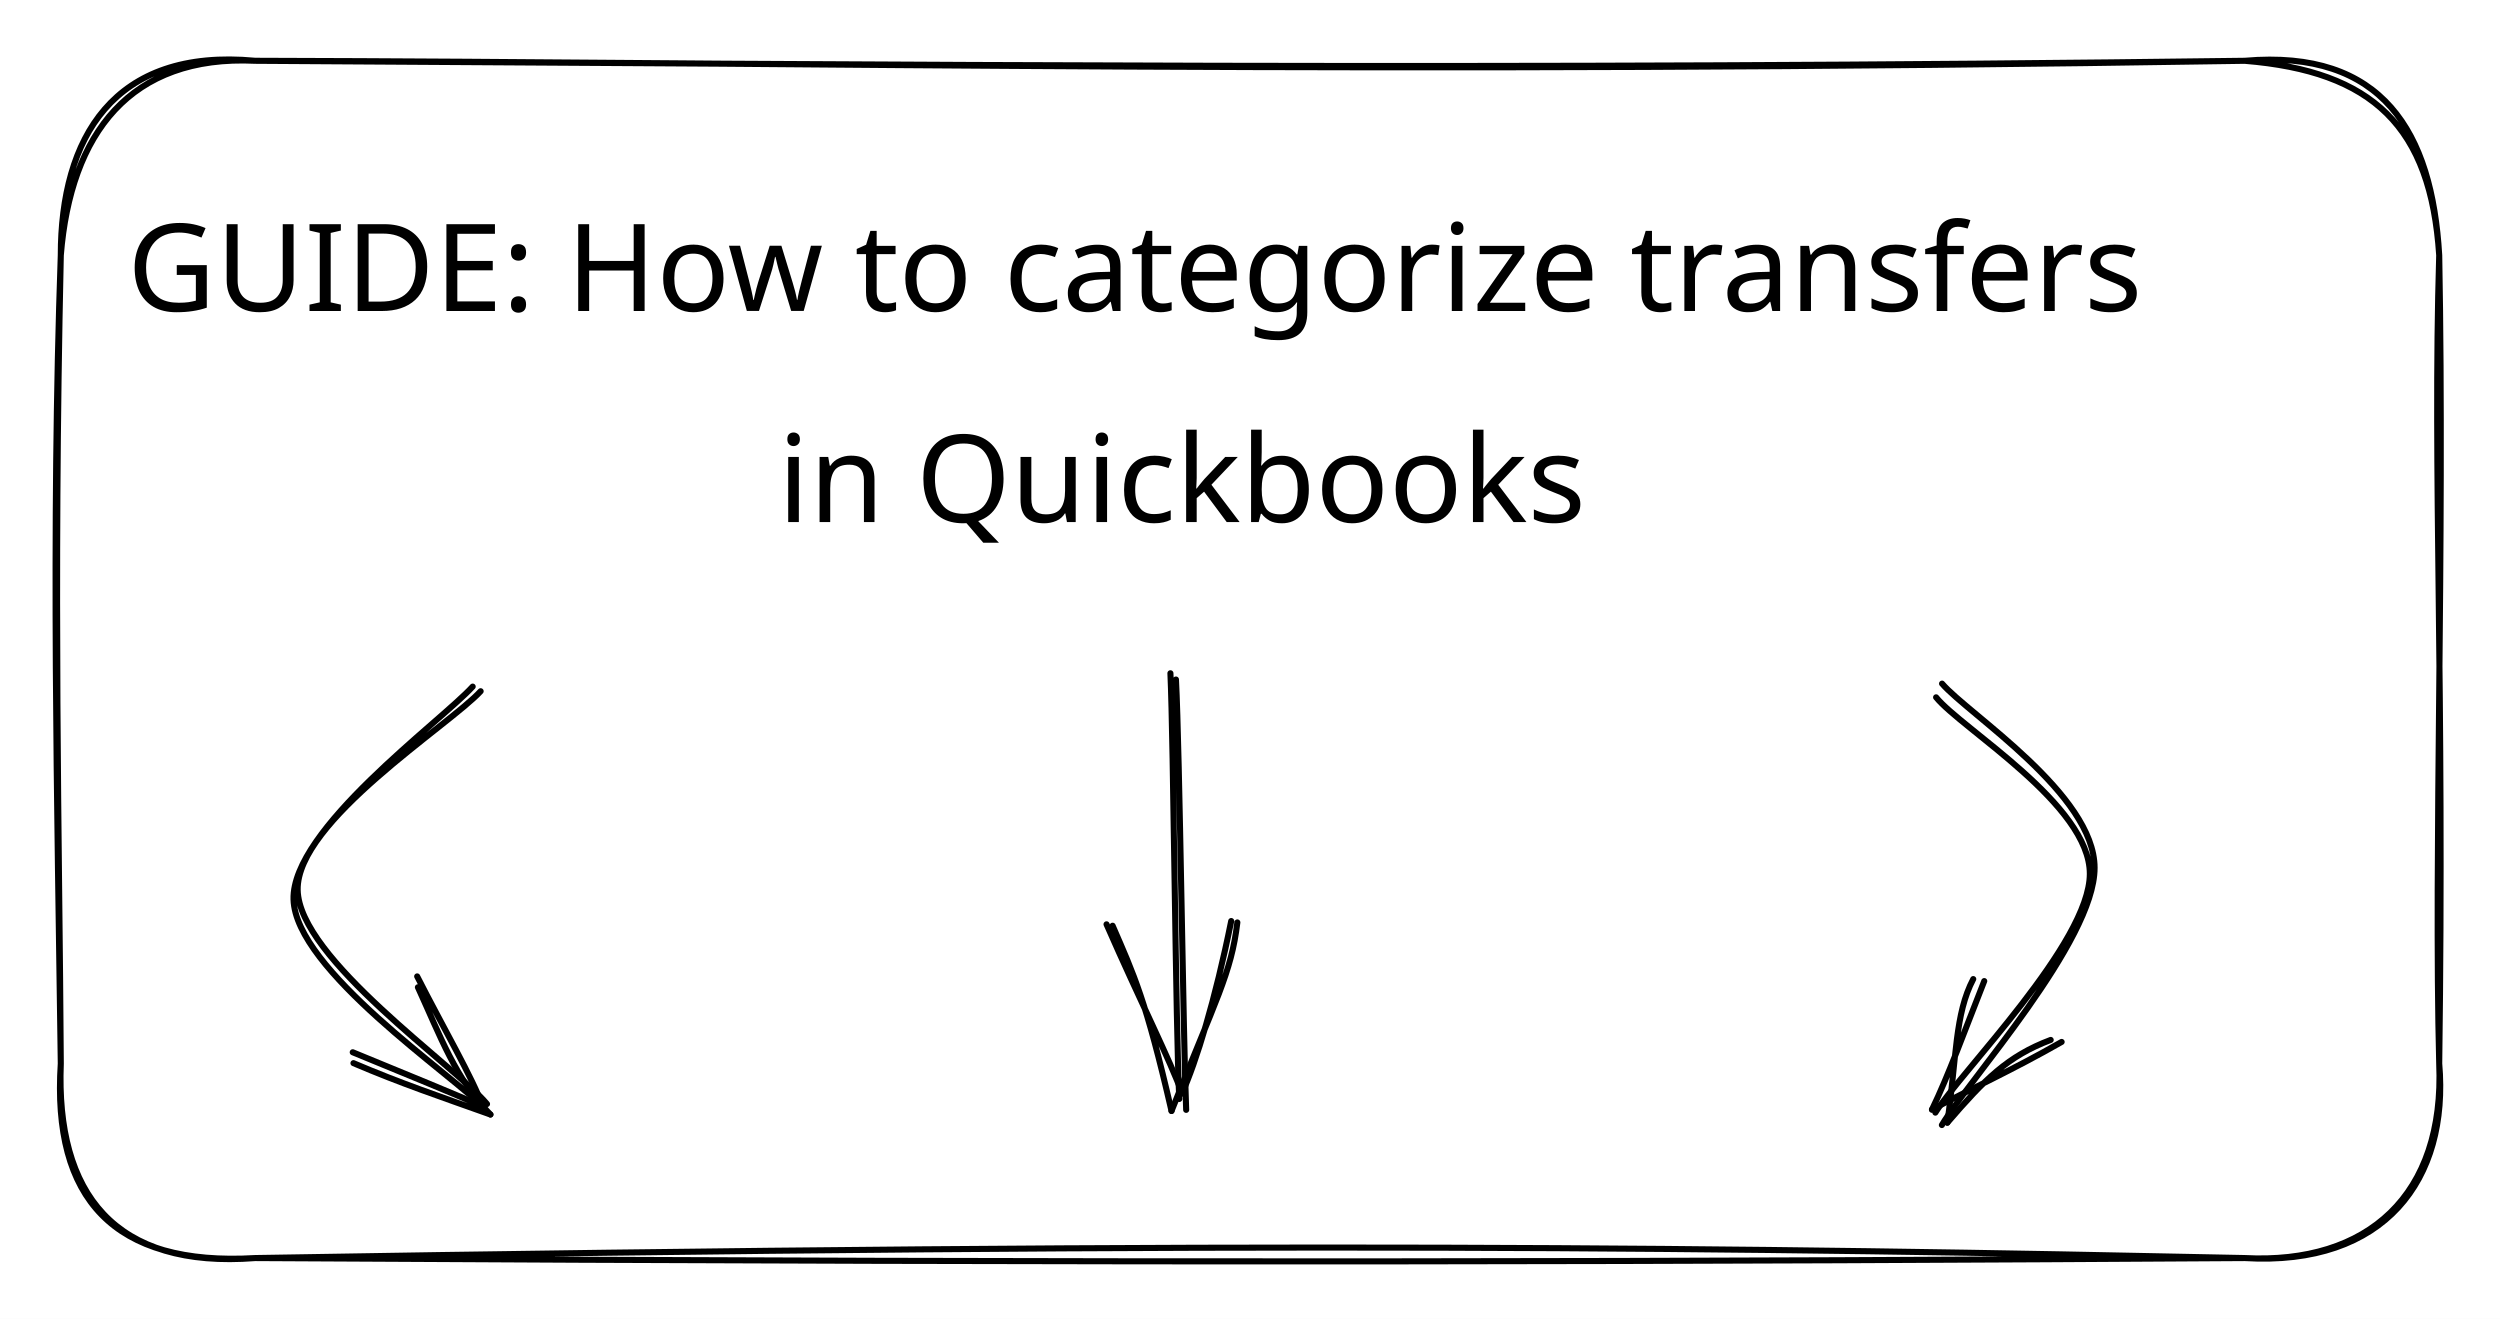
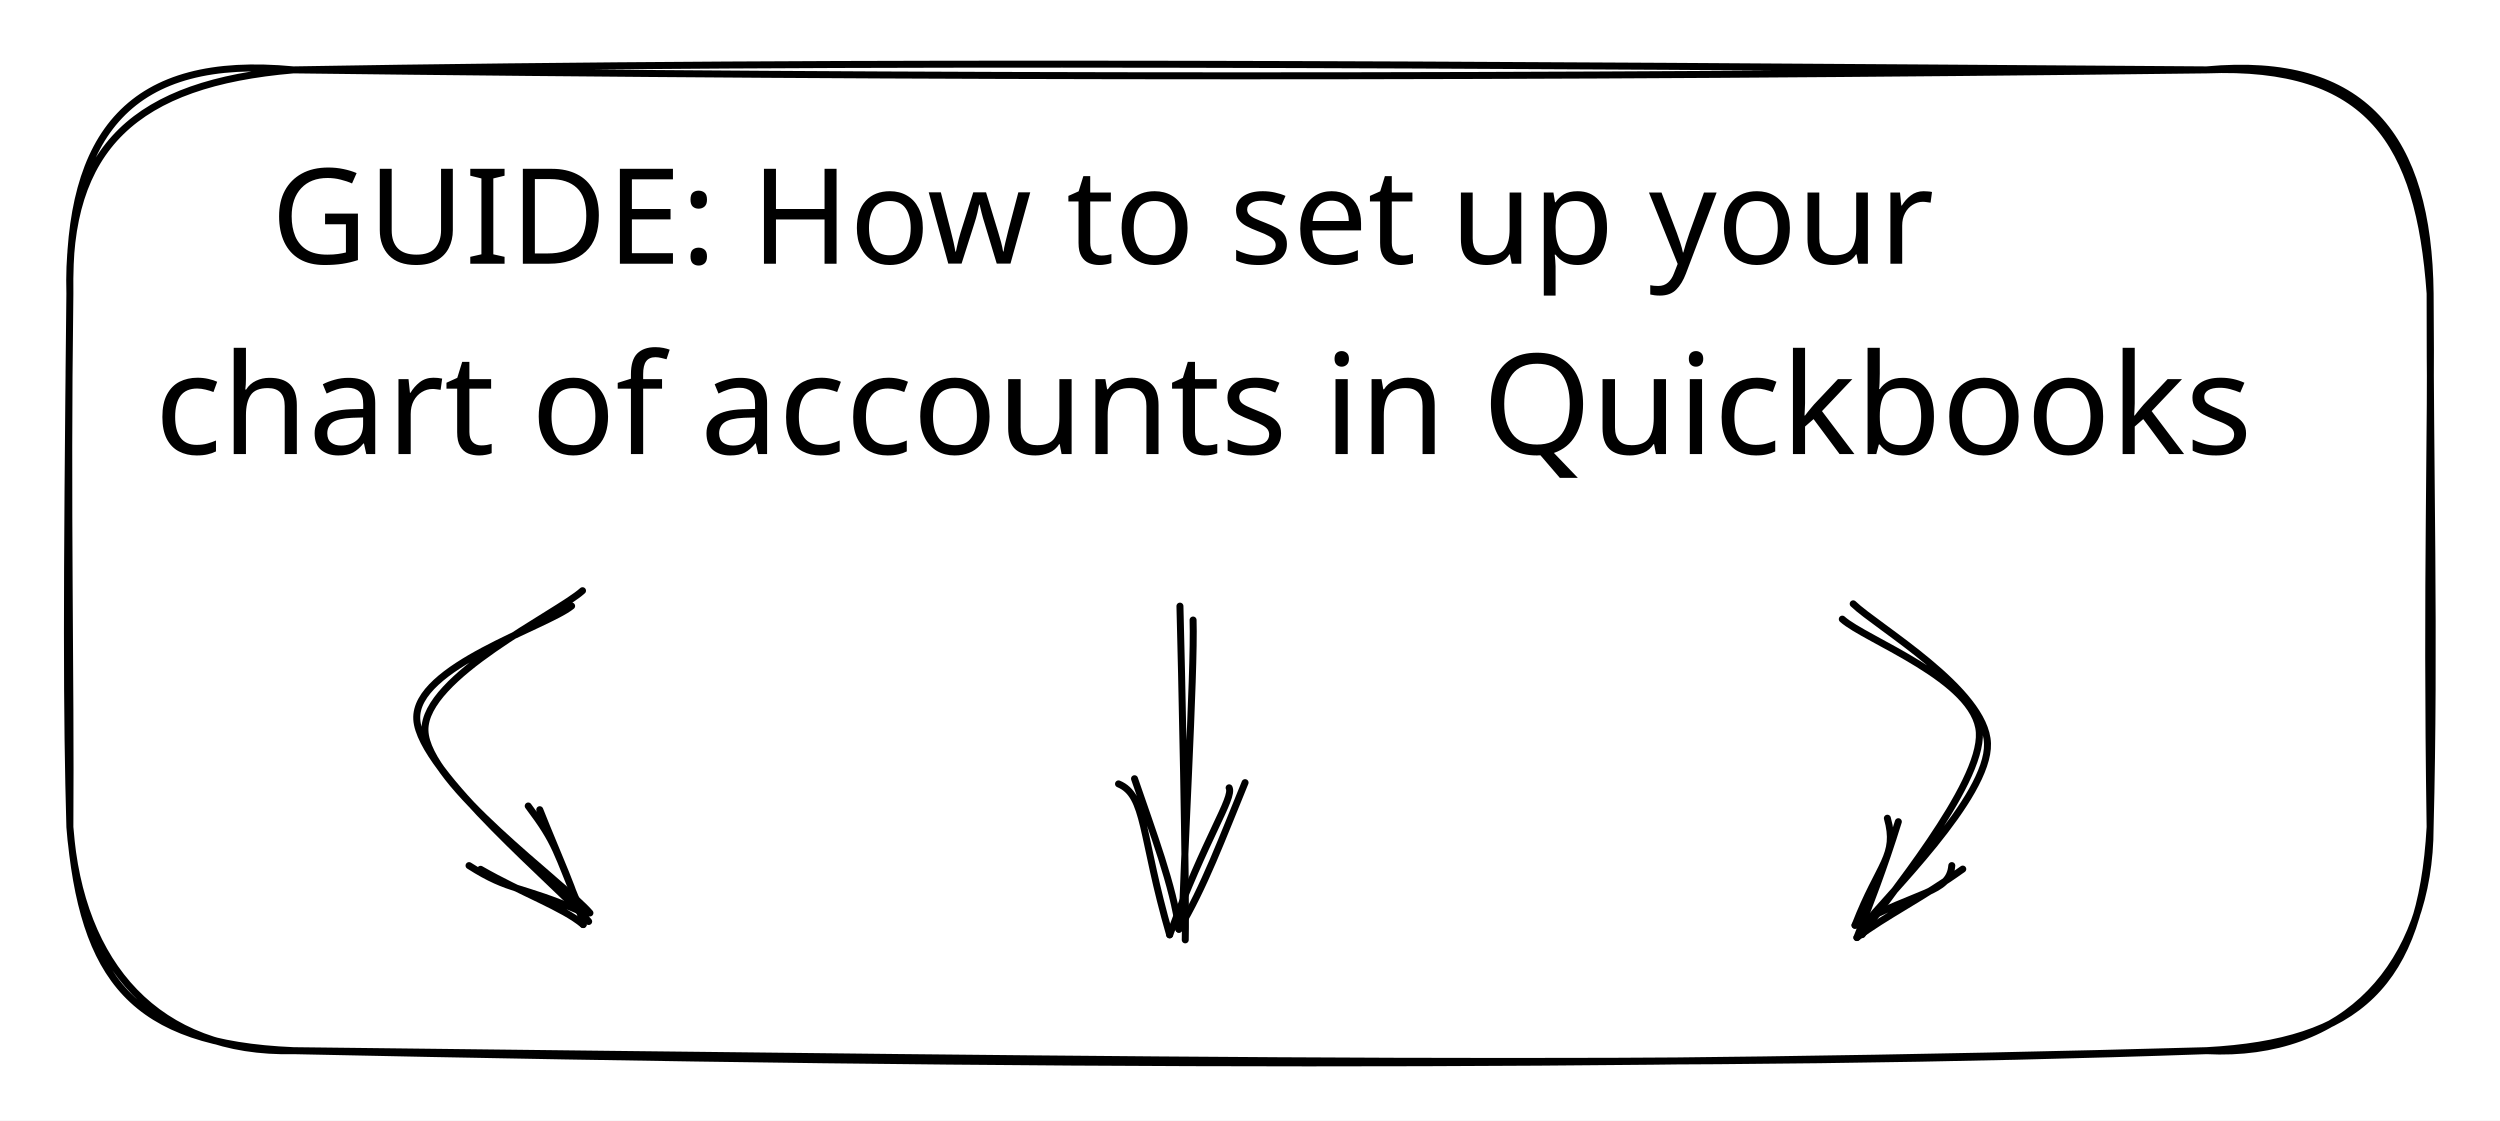
- <svg xmlns="http://www.w3.org/2000/svg" version="1.1" viewBox="0 0 411.25 216.953" width="822.5" height="433.906">
+ <svg xmlns="http://www.w3.org/2000/svg" version="1.1" viewBox="0 0 357.77 160.355" width="715.539" height="320.711">
  
-   eyJ2ZXJzaW9uIjoiMSIsImVuY29kaW5nIjoiYnN0cmluZyIsImNvbXByZXNzZWQiOnRydWUsImVuY29kZWQiOiJ4nO1YbVPbOFx1MDAxMP6eX+FJvzau3mXzXHIor3dN6dFcdTAwMGVcdTAwMDc3nVx1MDAxYmFcdTAwMGJHXHUwMDE3x3JthUA7/PeTTbBcdTAwMWMnTFx0XHUwMDA3XHUwMDA3M3f6XHUwMDAw8e5Ku9I+j7TSj57n9c11LvtcdTAwMWJeX15FXCJVcSFm/beV/FJcdTAwMTal0plVofq71NNcIqotR8bk5ca7d1wiz/1EmXOtx36kJ7fdZConMjOlNfzDfnvej/pvy1EhIyOyJJV1h1rlfEFcbrrSoc5qvzCgiNNcdTAwMTBcdTAwMDHeWKjyvfVnZGzVXHUwMDE3XCItpdNUov4+XHUwMDBitrbU74ffwDZVm8HsXHUwMDE3tlx1MDAxYmfO7YVK02Nznd7OSkSjadFcbqo0hVx1MDAxZctcdTAwMTNcdTAwMTWbUeW9I2/6ldqumutV6GkyymRZLvTRuYiUua5kwE3wdlx1MDAxNTY8J7myX1x1MDAxOIY+Zlx1MDAxY1x1MDAwNpw28qonXHUwMDA20Echa4tvQ9nWqS6qUN6AurlgzkU0TmxEWdzYmEJkZS5cbpsjZzebT1x1MDAxMofWXHUwMDA1XHRdI43JSKpkZKpcdITMXHUwMDBmKYaoXHUwMDE1hqwzXHUwMDAwXHTEXGbRkLl5V87zg7hGw9f2XHUwMDFhZfF8je7g4Vx1MDAwMILnklx1MDAxYjeNyn6nXHUwMDA1LDfUNI/Fbf4hXHUwMDBiOSCYhFx1MDAwNFFcdTAwMTdAqrKxVWbTNHUyXHUwMDFkjVx1MDAxZGR6LV9LWDXyyqyCKcf3opRcdTAwMTBcdTAwMTZcIoopfjBKf1x1MDAxNX/CPSE/nspttndcdTAwMWFccoKry/3y1aNcdTAwMTRcdTAwMDNcdTAwMWZcdTAwMDPCllCKLDzwc2KUcVx1MDAxZvLQ8lx1MDAwM0BOeVx1MDAwMJchulxmzZCigFx1MDAwMFx1MDAwNvlcdTAwMWHIXFzAzHpcdTAwMTCkLMRrQNClWmfmWH2vVlx1MDAxYoFcdTAwMDXprpio9HohWzU27WrtfTl4v7Ph7euZZ7RcdTAwMTfZWFx1MDAxMl3YQbx6XHUwMDE5Lyw8+1x1MDAwYn02U5VUXHUwMDE47qfyYlx1MDAxMdxG2SOgUVx1MDAxYp07bWRjXHUwMDEwKpPFQdydi3WWqEykn1x1MDAxZlx1MDAxMY9dXHUwMDFiud/sLH4rceeilJW23vhcdTAwMWbFUVx1MDAwNO8/SkhAOFx1MDAwMmucJGfi4Ft0NCx3dlx1MDAwNrNcdTAwMGbJXHUwMDEwXGa/z/Y/vnaOXHUwMDEyzH2MXGJcdTAwMDJcdTAwMTaS0C5HazuvqcqgzyhDz8dVaDdcdTAwMDN7IFx1MDAwNFx1MDAxY1x1MDAxMcwowmTFefLCZKVcdTAwMTAhwtuAfFayqsz7NFXRuCqa/mVe3uP6KSgoikLPVpZzgHald1x1MDAxY0TAZlx1MDAwMPMwfDBcdTAwMDcn8Sk/1ifjwyBcdTAwMWR+2j08m5HocPjaOUht1cYtlpfKOVx1MDAwMrBcdTAwMGZoQJ/3sPRBx0PDO1x1MDAwZXxcdTAwMThCy7NlXHUwMDAyMkYoQlx1MDAxY61DwOU6XHUwMDBl/aM6jlwiaCvRx/CyNKIwWyqLVZZ0u8gsvkeTitJs68lEXHUwMDE5XHUwMDFixpFWmela1ONuVkhcdTAwMWZJscQ2O3Jb16VEXo3oLkVVc788h5n6o/n99e1K66WsVq2VT9e/1/6/NntcdTAwMTnvXG6bXHUwMDAzXHUwMDE04Vx1MDAwMFx1MDAwN5CDh1e5e2djNGDJyc7x+Vx1MDAxN2H48KBcdTAwMThPd187e1x1MDAxOeK+reZtlYm67CU+IZ1r0Fx1MDAxM5NcdTAwMTdRn/HFXHUwMDBin2MvtHdEjILV1zC7q1JInOZcdTAwMDXoi0nAgv/pu8p6Oa9Vs/cpu+8u0nd1f+gvXHUwMDAyr2otPDxcdTAwMTX7g6ArdOUzXHUwMDBlXHUwMDAxXHRx4Fx1MDAxMPYz9seT66Oj8q/L4mj3828yXHUwMDFiXHUwMDAwPUiT185+XHUwMDFjXHUwMDA0PuyQrCE/s3eIZz26oVx1MDAwZmDnoaWhP1x1MDAwYn3KXHRaKCru6I+rN5CQ8lx1MDAxNz29MVx1MDAwZtZ6hflcdTAwMGbRf1C9nGB7KetQXHUwMDE4Y9+Wy/WLys+GsFtFZ/doXHUwMDAx4j7+9+bD9UWeXHUwMDFmXHUwMDFim68m71x1MDAxNiAqnl9l3LL0L5WcbS2j9s1F3fq9OTgq8spcdTAwMWFEN72bv1x1MDAwMVF6fDwifQ==
+   eyJ2ZXJzaW9uIjoiMSIsImVuY29kaW5nIjoiYnN0cmluZyIsImNvbXByZXNzZWQiOnRydWUsImVuY29kZWQiOiJ4nN1Y21LbSFx1MDAxMH3nK1TOK1HmfslcdTAwMWJcdTAwMDSWuCpcdFx0hFx1MDAxMLKVSlx0Wba1XHUwMDE2klwijTGQ4t+3RzZcdTAwMWFZNsZcdTAwMDSSZaNcdTAwMDeQenpmeqZPn+72j1xyz+uYyzzqvPQ60UVcdTAwMTgkca9cYiadTSs/j4oyzlJcdTAwMThcItV3mY2LsNJcdTAwMWNcdTAwMWGTly9fvFxi8txcdTAwMWbE5jTLRn6YnU2nRUl0XHUwMDE2paZcdTAwMDTFv+Hb835Uf1x1MDAxYlx1MDAxYpnowlS6lbSxXHJjbem7LK22xJgqhqlEvNaIy1x1MDAxZNjKRD1cdTAwMTjuXHUwMDA3SVx1MDAxOblcdTAwMTEr6pwnu1vUbIHRr6PB96OdyXDv47nbtlx1MDAxZifJoblMplx1MDAwN1xuwuG4iNxoaYpsXHUwMDE0XHUwMDFkxz0ztLu35PW8MoNcdTAwMGJzs4psPFx1MDAxOKZRWc7NyfIgjM2llSFUS4N0UK3hJFx1MDAxN/BFOfE5XHUwMDEzSrpz2omUKFx1MDAxZs2Lp5a8ypKssJY8Q9XjbDlccsLRXHUwMDAwXGZKe7WOKYK0zINcdTAwMDK84/QmszNcdTAwMTKFfSlcYmZcXGuBNG1sNYziwdBYXHUwMDFk6kvJXHUwMDE5RVxuWXdIpJw5UeVcYoU0U0pgWVx1MDAwZlhcdTAwMWLybq+Cw9fmTaW92U2l4yRxZtuB3Vx1MDAwNoTcnHHeXHUwMDBipu7GQkvEKNVSUV2PJ3E6ai+XZOFoXHRC+llqXHUwMDBl46tcblnaR1x1MDAwNFHGXHUwMDA0nEtSKvic1l/BWZxcXM75s4IvXFzn3lF3Z/el9zqbeCbzysh449y7XHUwMDA0vIHOnPJWXHUwMDEyXHUwMDBmLL47SdSfXHUwMDA3vokh5Ophk+VuNITNgziNim6vfaisiFx1MDAwN3FcdTAwMWEkXHUwMDFm72NcYtxO9PrGkdgnvIGUMrKjVi4r4fXm8sAtotBMcbssejFqS2+ilyGlXHUwMDE0p4quXHUwMDFkvKjbPVPd/U/x8btcdTAwMWXLTlx1MDAwZcaf9072n3zw2vhcdTAwMDDs44XwxdxHXHUwMDEyUUx+XfxSKmFzzec2qSNcdTAwMTcz5FPeYpZZzGLAPlx1MDAwMfdgXHUwMDE3SndcdTAwMDftXHI2XHUwMDFjOuhMcv17YnklUG/LMPz2XHUwMDA0I1xiMJ9iSK+N0clcdTAwMTU+eNtcdTAwMWZ9/qaP3uxE6eHo07fu+yePUcp9jVx1MDAxONGLOYYzn1x1MDAxM0lcdTAwMTn9hVmGYulzqSXGXHUwMDFhICmWQZUsXHUwMDAyXHUwMDE0/FwiXHUwMDE5Rlxyan5oVqnR63BcXPt1p9hOXHUwMDA2e2n38vvpu9ORLIcyO3JHmcNZUFx1MDAxNNmkU49cXG+uWnf/NOXD8T/H6PmX8iQ4uEAhXHUwMDFl6kdYtzx//za7ynfxm519Prh6e3Clt7+st+7sbUVcXDLCXHUwMDA1J1x1MDAwZsyxXHUwMDA0zUlX5NRwXHUwMDE4XHUwMDE0xsv6Xlx1MDAxMIbgM1N6cep9XHUwMDE4x+HIXHUwMDE2meXvzatrXHUwMDFis15uVSspa+qaJZwlaFt4w1lcdTAwMDJDrYZcdTAwMWG11l2MtVx1MDAxYdlPlLGYoj4h7fRZMZamPsKtfPvYjIV8xTFfylRM+Fx1MDAxNCGp8Fx1MDAxMsriilx0KVx1MDAxYlx1MDAxNc/PpFTyoJTKkOSNhHeP0C1cclx1MDAwMH87TntxOpg3bNbcdddIgFWwh+OyukMkgO+5VJwpKZv3Ym8myK3R1GfK5p6FM0dpz9kyb35QmlfZ2Vls4ODvszg1bY3qJFs2tIZRsFx1MDAxMPCwcnOsXHUwMDFkg7ldcT5duDfPwbT6qN+/bi7Vfr5cdTAwMDAk+zQg5Fx1MDAxNtho/r83X0jSXHUwMDE21jWO1EpAd6ZcXCDexVx1MDAxOKtz1lx1MDAxM2VcZigwfEyVkEIyXHUwMDAyeHNd6pQ1iE8kpDWNoK0mUFx0/TLugN6SwZ2DXHJcblpLXCLdTo5DuM8pdJ2EQ0kklHDOu2FcdTAwMTIo1jCUx/xh1flcdTAwMDOpXHUwMDA0TGgk8f+QSiCM4LrgLqVEXG4zyt2NOSohvmScXHUwMDEwXHUwMDBl7rVcdTAwMGXm6lx1MDAwZuWUW/FVXHIqXHUwMDFmXHUwMDAynlx1MDAwYqYt6SpB71pccvlcdTAwMThCXHUwMDAyXHUwMDE2RIhILSSXrLneXHUwMDAyUlx1MDAxZouwXGLmbelccmNBcGrBmFq/KVtdXGY/UcKC5tcnXHUwMDFhvMS5otCFKlfSTVx1MDAxOVx1MDAwYkCvmeRcdTAwMWFTSWSjT3/0XHUwMDFmXHUwMDAxgVx1MDAxYTVcdTAwMDIrlFwiSFCuXHUwMDFjXHUwMDFk/e9cdTAwMThLXHUwMDEz8VO/XHI+fvFcdTAwMDO+U1QyKVx0dLJIqIbSjLCgNoBcXIU5Vda/Soo/lLCe31x1MDAwZTD73JuyIFx1MDAxYlx1MDAxMFxm1Vx1MDAxM0VcXGGYJn6OsTZmXHUwMDFidII8PzRcdTAwMDCk2u+A3Lg362LdrXXO42iyvVx1MDAxOFvP+tVjXHUwMDFi7Mpzlm6iXG7d11x1MDAxYtf/XHUwMDAyXHUwMDFm9S2fIn0=
  <defs>
    <style class="style-fonts">
      @font-face {
        font-family: "Virgil";
        src: url("https://unpkg.com/@excalidraw/excalidraw@0.15.3/dist/excalidraw-assets/Virgil.woff2");
      }
      @font-face {
        font-family: "Cascadia";
        src: url("https://unpkg.com/@excalidraw/excalidraw@0.15.3/dist/excalidraw-assets/Cascadia.woff2");
      }
    </style>
  </defs>
-   <rect x="0" y="0" width="411.25" height="216.953" fill="#ffffff" />
-   <g stroke-linecap="round" transform="translate(10 10) rotate(0 195.625 98.47656)">
-     <path d="M32 0 M32 0 C123.99 0.23, 215.52 2.31, 359.25 0 M32 0 C135.88 0.63, 240.33 1.56, 359.25 0 M359.25 0 C380.28 1.71, 389.86 10.75, 391.25 32 M359.25 0 C381.91 -1.97, 390.08 11.67, 391.25 32 M391.25 32 C392.14 80.32, 390.37 130.31, 391.25 164.95 M391.25 32 C390.18 67.93, 392.11 102.38, 391.25 164.95 M391.25 164.95 C392.2 186.64, 379.51 198.01, 359.25 196.95 M391.25 164.95 C392.91 184.06, 382.29 198.35, 359.25 196.95 M359.25 196.95 C278.52 195.23, 197.25 194.13, 32 196.95 M359.25 196.95 C271.22 197.51, 182.37 197.84, 32 196.95 M32 196.95 C8.75 198.33, -1.45 187.29, 0 164.95 M32 196.95 C8.93 198.75, -0.84 186.49, 0 164.95 M0 164.95 C-0.57 122.23, -1.6 77.71, 0 32 M0 164.95 C-0.23 127.34, -1.25 88.65, 0 32 M0 32 C1.62 11.91, 11.42 -1, 32 0 M0 32 C0 12.78, 8.6 -2.21, 32 0" stroke="#000000" stroke-width="1" fill="none" />
+   <rect x="0" y="0" width="357.77" height="160.355" fill="#ffffff" />
+   <g transform="translate(38.78516 22.97656) rotate(0 140.8811 11.88772)">
+     <text x="0" y="0" font-family="Virgil, Segoe UI Emoji" font-size="19.02px" fill="#000000" text-anchor="start" style="white-space: pre;" direction="ltr" dominant-baseline="text-before-edge">GUIDE: How to set up your  </text>
  </g>
-   <g transform="translate(20.9375 35.64062) rotate(0 183.5899 12.5)">
-     <text x="0" y="0" font-family="Virgil, Segoe UI Emoji" font-size="20px" fill="#000000" text-anchor="start" style="white-space: pre;" direction="ltr" dominant-baseline="text-before-edge">GUIDE: How to categorize transfers</text>
+   <g stroke-linecap="round" transform="translate(10 10) rotate(0 168.8848 70.17773)">
+     <path d="M32 0 M32 0 C113.8 -1.4, 196.41 -0.74, 305.77 0 M32 0 C122.31 1.12, 211.12 1.15, 305.77 0 M305.77 0 C329.1 -0.9, 336.22 10.36, 337.77 32 M305.77 0 C328.3 -2.08, 337.53 9.64, 337.77 32 M337.77 32 C338.01 53.81, 337.21 71.54, 337.77 108.36 M337.77 32 C337.73 56.07, 338.46 81.92, 337.77 108.36 M337.77 108.36 C336.5 130.96, 327.38 139.2, 305.77 140.36 M337.77 108.36 C337.75 127.98, 325.55 141.37, 305.77 140.36 M305.77 140.36 C233.33 142.94, 159.5 141.82, 32 140.36 M305.77 140.36 C221.57 142.73, 138.42 142.65, 32 140.36 M32 140.36 C8.87 139.37, 1.85 130.11, 0 108.36 M32 140.36 C12.63 140.81, 1.44 128.17, 0 108.36 M0 108.36 C0.15 86.64, -0.43 62.88, 0 32 M0 108.36 C-0.46 92.11, -0.47 75.97, 0 32 M0 32 C-0.58 11, 9.46 1.92, 32 0 M0 32 C-0.33 8.96, 8.71 -2.22, 32 0" stroke="#000000" stroke-width="1" fill="none" />
  </g>
-   <g transform="translate(127.957 70.35938) rotate(0 63.12994 12.5)">
-     <text x="0" y="0" font-family="Virgil, Segoe UI Emoji" font-size="20px" fill="#000000" text-anchor="start" style="white-space: pre;" direction="ltr" dominant-baseline="text-before-edge">in Quickbooks</text>
+   <g transform="translate(22.14258 49.45703) rotate(0 158.7899 12.5)">
+     <text x="0" y="0" font-family="Virgil, Segoe UI Emoji" font-size="20px" fill="#000000" text-anchor="start" style="white-space: pre;" direction="ltr" dominant-baseline="text-before-edge">chart of accounts in Quickbooks</text>
  </g>
  <g stroke-linecap="round">
-     <g transform="translate(192.3945 111.7617) rotate(0 1.542969 35.0957)">
-       <path d="M1.05 0.02 C1.66 11.76, 2.25 59.06, 2.73 70.81 M0.14 -1.01 C0.65 10.34, 1.01 57.45, 1.6 69.02" stroke="#000000" stroke-width="1" fill="none" />
+     <g transform="translate(169.459 87.94141) rotate(0 -0.4257812 23.15039)">
+       <path d="M-0.6 -1.2 C-0.39 6.52, 0.33 38.83, 0.16 46.56 M1.28 0.79 C1.53 8.1, -0.19 37.05, -0.25 44.58" stroke="#000000" stroke-width="1" fill="none" />
    </g>
-     <g transform="translate(192.3945 111.7617) rotate(0 1.542969 35.0957)">
-       <path d="M-9.37 40.52 C-5.86 48.6, -3.88 52.75, 0.32 70.99 M-10.37 40.29 C-4.82 52.96, 0.22 62.9, 2.05 68.11" stroke="#000000" stroke-width="1" fill="none" />
+     <g transform="translate(169.459 87.94141) rotate(0 -0.4257812 23.15039)">
+       <path d="M-9.39 24.24 C-5.44 25.89, -6.21 31.55, -2.07 45.84 M-7.1 23.5 C-4.48 31.17, -1.52 38.96, -0.75 45.04" stroke="#000000" stroke-width="1" fill="none" />
    </g>
-     <g transform="translate(192.3945 111.7617) rotate(0 1.542969 35.0957)">
-       <path d="M11.15 39.98 C10.15 48.36, 7.62 52.62, 0.32 70.99 M10.14 39.75 C7.52 52.74, 4.39 62.9, 2.05 68.11" stroke="#000000" stroke-width="1" fill="none" />
+     <g transform="translate(169.459 87.94141) rotate(0 -0.4257812 23.15039)">
+       <path d="M6.44 24.8 C7.13 26.26, 3.11 31.81, -2.07 45.84 M8.72 24.06 C5.59 31.68, 2.77 39.27, -0.75 45.04" stroke="#000000" stroke-width="1" fill="none" />
    </g>
  </g>
  <mask />
  <g stroke-linecap="round">
-     <g transform="translate(318.5586 113.1484) rotate(0 12.83984 35.68164)">
-       <path d="M0.91 -0.69 C5.2 4.31, 26 17.51, 26 29.62 C25.99 41.72, 5.08 64.77, 0.88 71.92 M-0.07 1.56 C4.07 6.71, 25.24 19.22, 25.22 30.6 C25.2 41.99, 3.9 63.21, -0.19 69.88" stroke="#000000" stroke-width="1" fill="none" />
+     <g transform="translate(265.377 87.20226) rotate(0 9.739914 22.76668)">
+       <path d="M-0.17 -0.79 C3.19 2.47, 18.81 11.51, 19.05 19.2 C19.3 26.89, 4.54 41.07, 1.3 45.33 M-1.73 1.4 C1.55 4.38, 17.41 10.08, 17.88 17.61 C18.35 25.13, 4.18 41.89, 1.12 46.55" stroke="#000000" stroke-width="1" fill="none" />
    </g>
-     <g transform="translate(318.5586 113.1484) rotate(0 12.83984 35.68164)">
-       <path d="M6.04 47.91 C3.01 53.69, 3.32 60.73, 1.78 71.53 M7.85 48.24 C4.55 56.6, 1.98 63.75, -0.75 69.38" stroke="#000000" stroke-width="1" fill="none" />
+     <g transform="translate(265.377 87.20226) rotate(0 9.739914 22.76668)">
+       <path d="M4.72 29.89 C6.23 35.31, 3.57 36.21, 0.09 45.21 M6.29 30.39 C4.23 37.05, 2.12 42.47, 0.36 46.97" stroke="#000000" stroke-width="1" fill="none" />
    </g>
-     <g transform="translate(318.5586 113.1484) rotate(0 12.83984 35.68164)">
-       <path d="M18.78 57.92 C11.69 60.59, 7.91 64.42, 1.78 71.53 M20.58 58.25 C12.54 62.85, 5.15 66.21, -0.75 69.38" stroke="#000000" stroke-width="1" fill="none" />
+     <g transform="translate(265.377 87.20226) rotate(0 9.739914 22.76668)">
+       <path d="M13.94 36.67 C13.59 40.69, 9.05 40.21, 0.09 45.21 M15.51 37.17 C9.94 41.18, 4.27 43.99, 0.36 46.97" stroke="#000000" stroke-width="1" fill="none" />
    </g>
  </g>
  <mask />
  <g stroke-linecap="round">
-     <g transform="translate(78.76562 113.168) rotate(0 -14.82227 34.78711)">
-       <path d="M0.3 0.54 C-4.83 6.14, -29.98 21.89, -29.8 33.21 C-29.63 44.52, -3.75 62.28, 1.35 68.44 M-1.01 -0.22 C-6.34 5.63, -30.8 23.24, -30.48 34.8 C-30.15 46.36, -4.32 63.64, 0.93 69.16" stroke="#000000" stroke-width="1" fill="none" />
+     <g transform="translate(83.53316 85.32445) rotate(0 -11.14528 22.76668)">
+       <path d="M-0.17 -0.79 C-3.77 2.47, -22.9 11.51, -22.72 19.2 C-22.54 26.89, -2.76 41.07, 0.89 45.33 M-1.73 1.4 C-5.42 4.38, -24.3 10.08, -23.89 17.61 C-23.48 25.13, -3.13 41.89, 0.71 46.55" stroke="#000000" stroke-width="1" fill="none" />
    </g>
-     <g transform="translate(78.76562 113.168) rotate(0 -14.82227 34.78711)">
-       <path d="M-20.62 61.72 C-12.8 65.06, -6.29 67.24, 1.91 70.17 M-20.74 59.93 C-12.4 63.37, -3.21 67.09, 0.65 68.86" stroke="#000000" stroke-width="1" fill="none" />
+     <g transform="translate(83.53316 85.32445) rotate(0 -11.14528 22.76668)">
+       <path d="M-16.41 38.55 C-10.52 42.33, -9.05 41.34, -0.37 45.14 M-14.76 39.08 C-8.83 42.49, -3.01 44.53, -0.08 46.99" stroke="#000000" stroke-width="1" fill="none" />
    </g>
-     <g transform="translate(78.76562 113.168) rotate(0 -14.82227 34.78711)">
-       <path d="M-10.02 49.24 C-6.29 57.38, -3.83 64.32, 1.91 70.17 M-10.14 47.45 C-5.91 55.78, -0.88 64.4, 0.65 68.86" stroke="#000000" stroke-width="1" fill="none" />
+     <g transform="translate(83.53316 85.32445) rotate(0 -11.14528 22.76668)">
+       <path d="M-7.94 30.02 C-3.81 35.53, -4.06 36.28, -0.37 45.14 M-6.29 30.55 C-3.66 37.21, -1.1 42.53, -0.08 46.99" stroke="#000000" stroke-width="1" fill="none" />
    </g>
  </g>
  <mask />
</svg>
